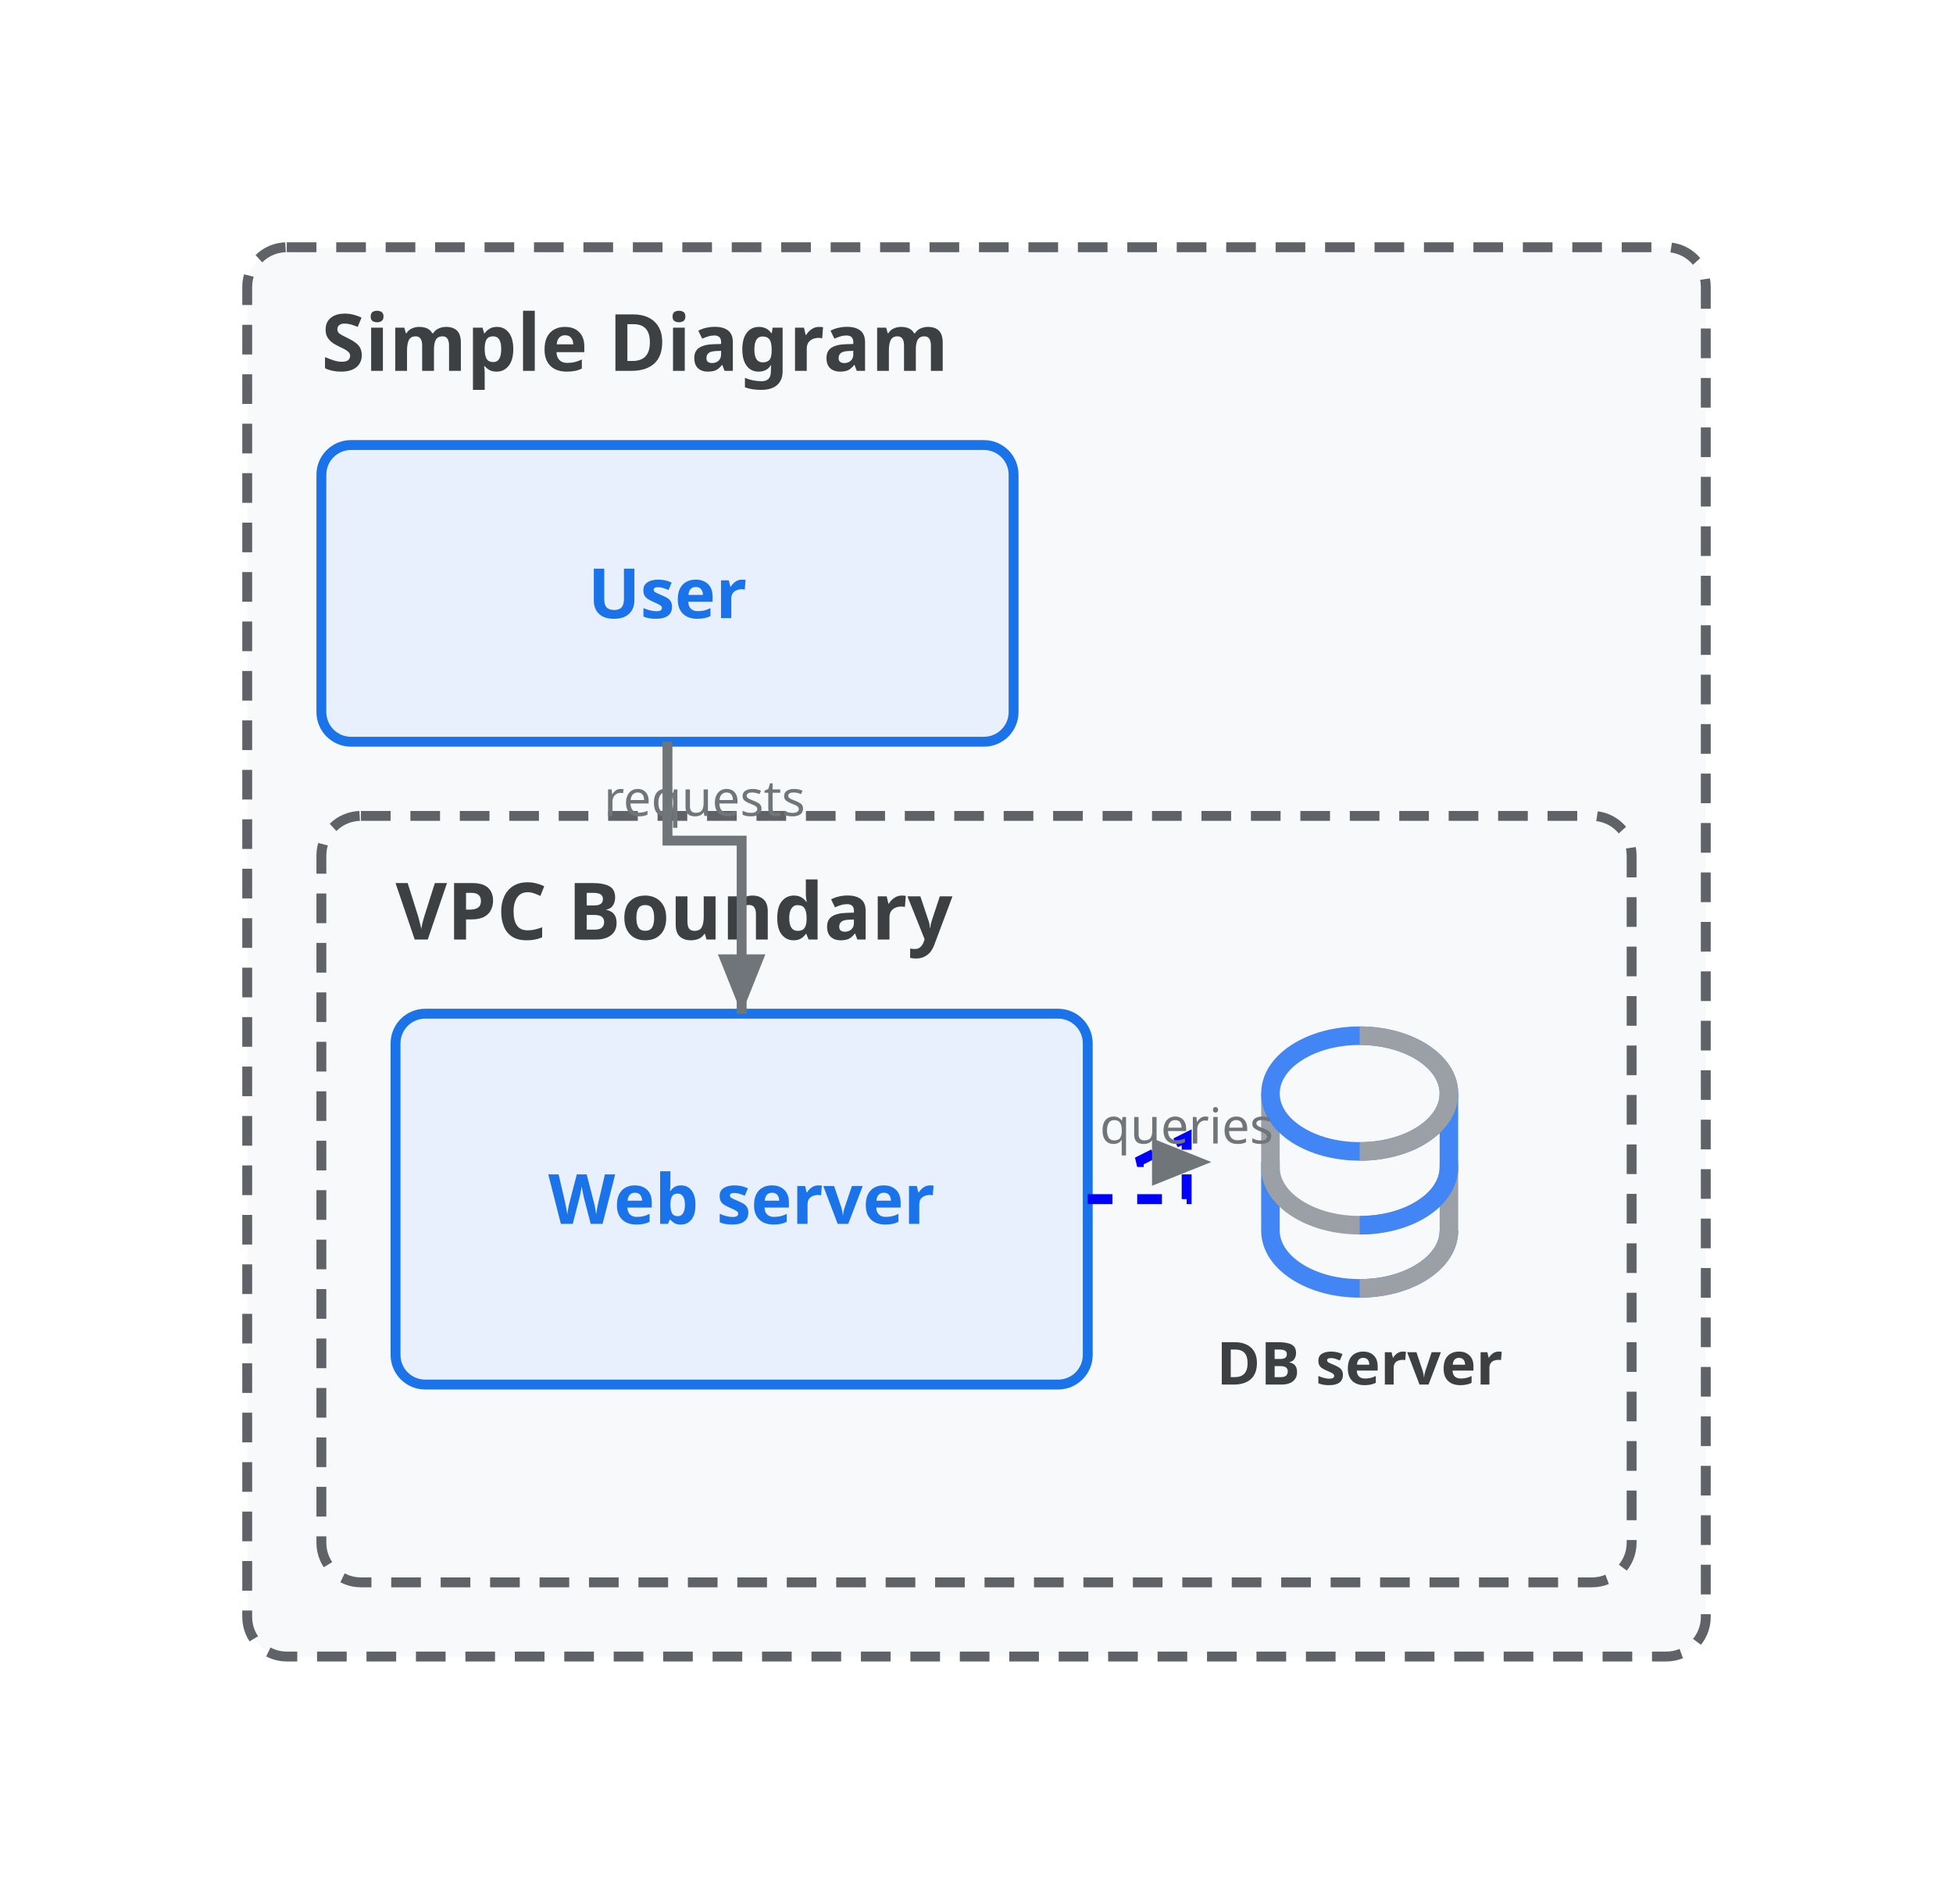
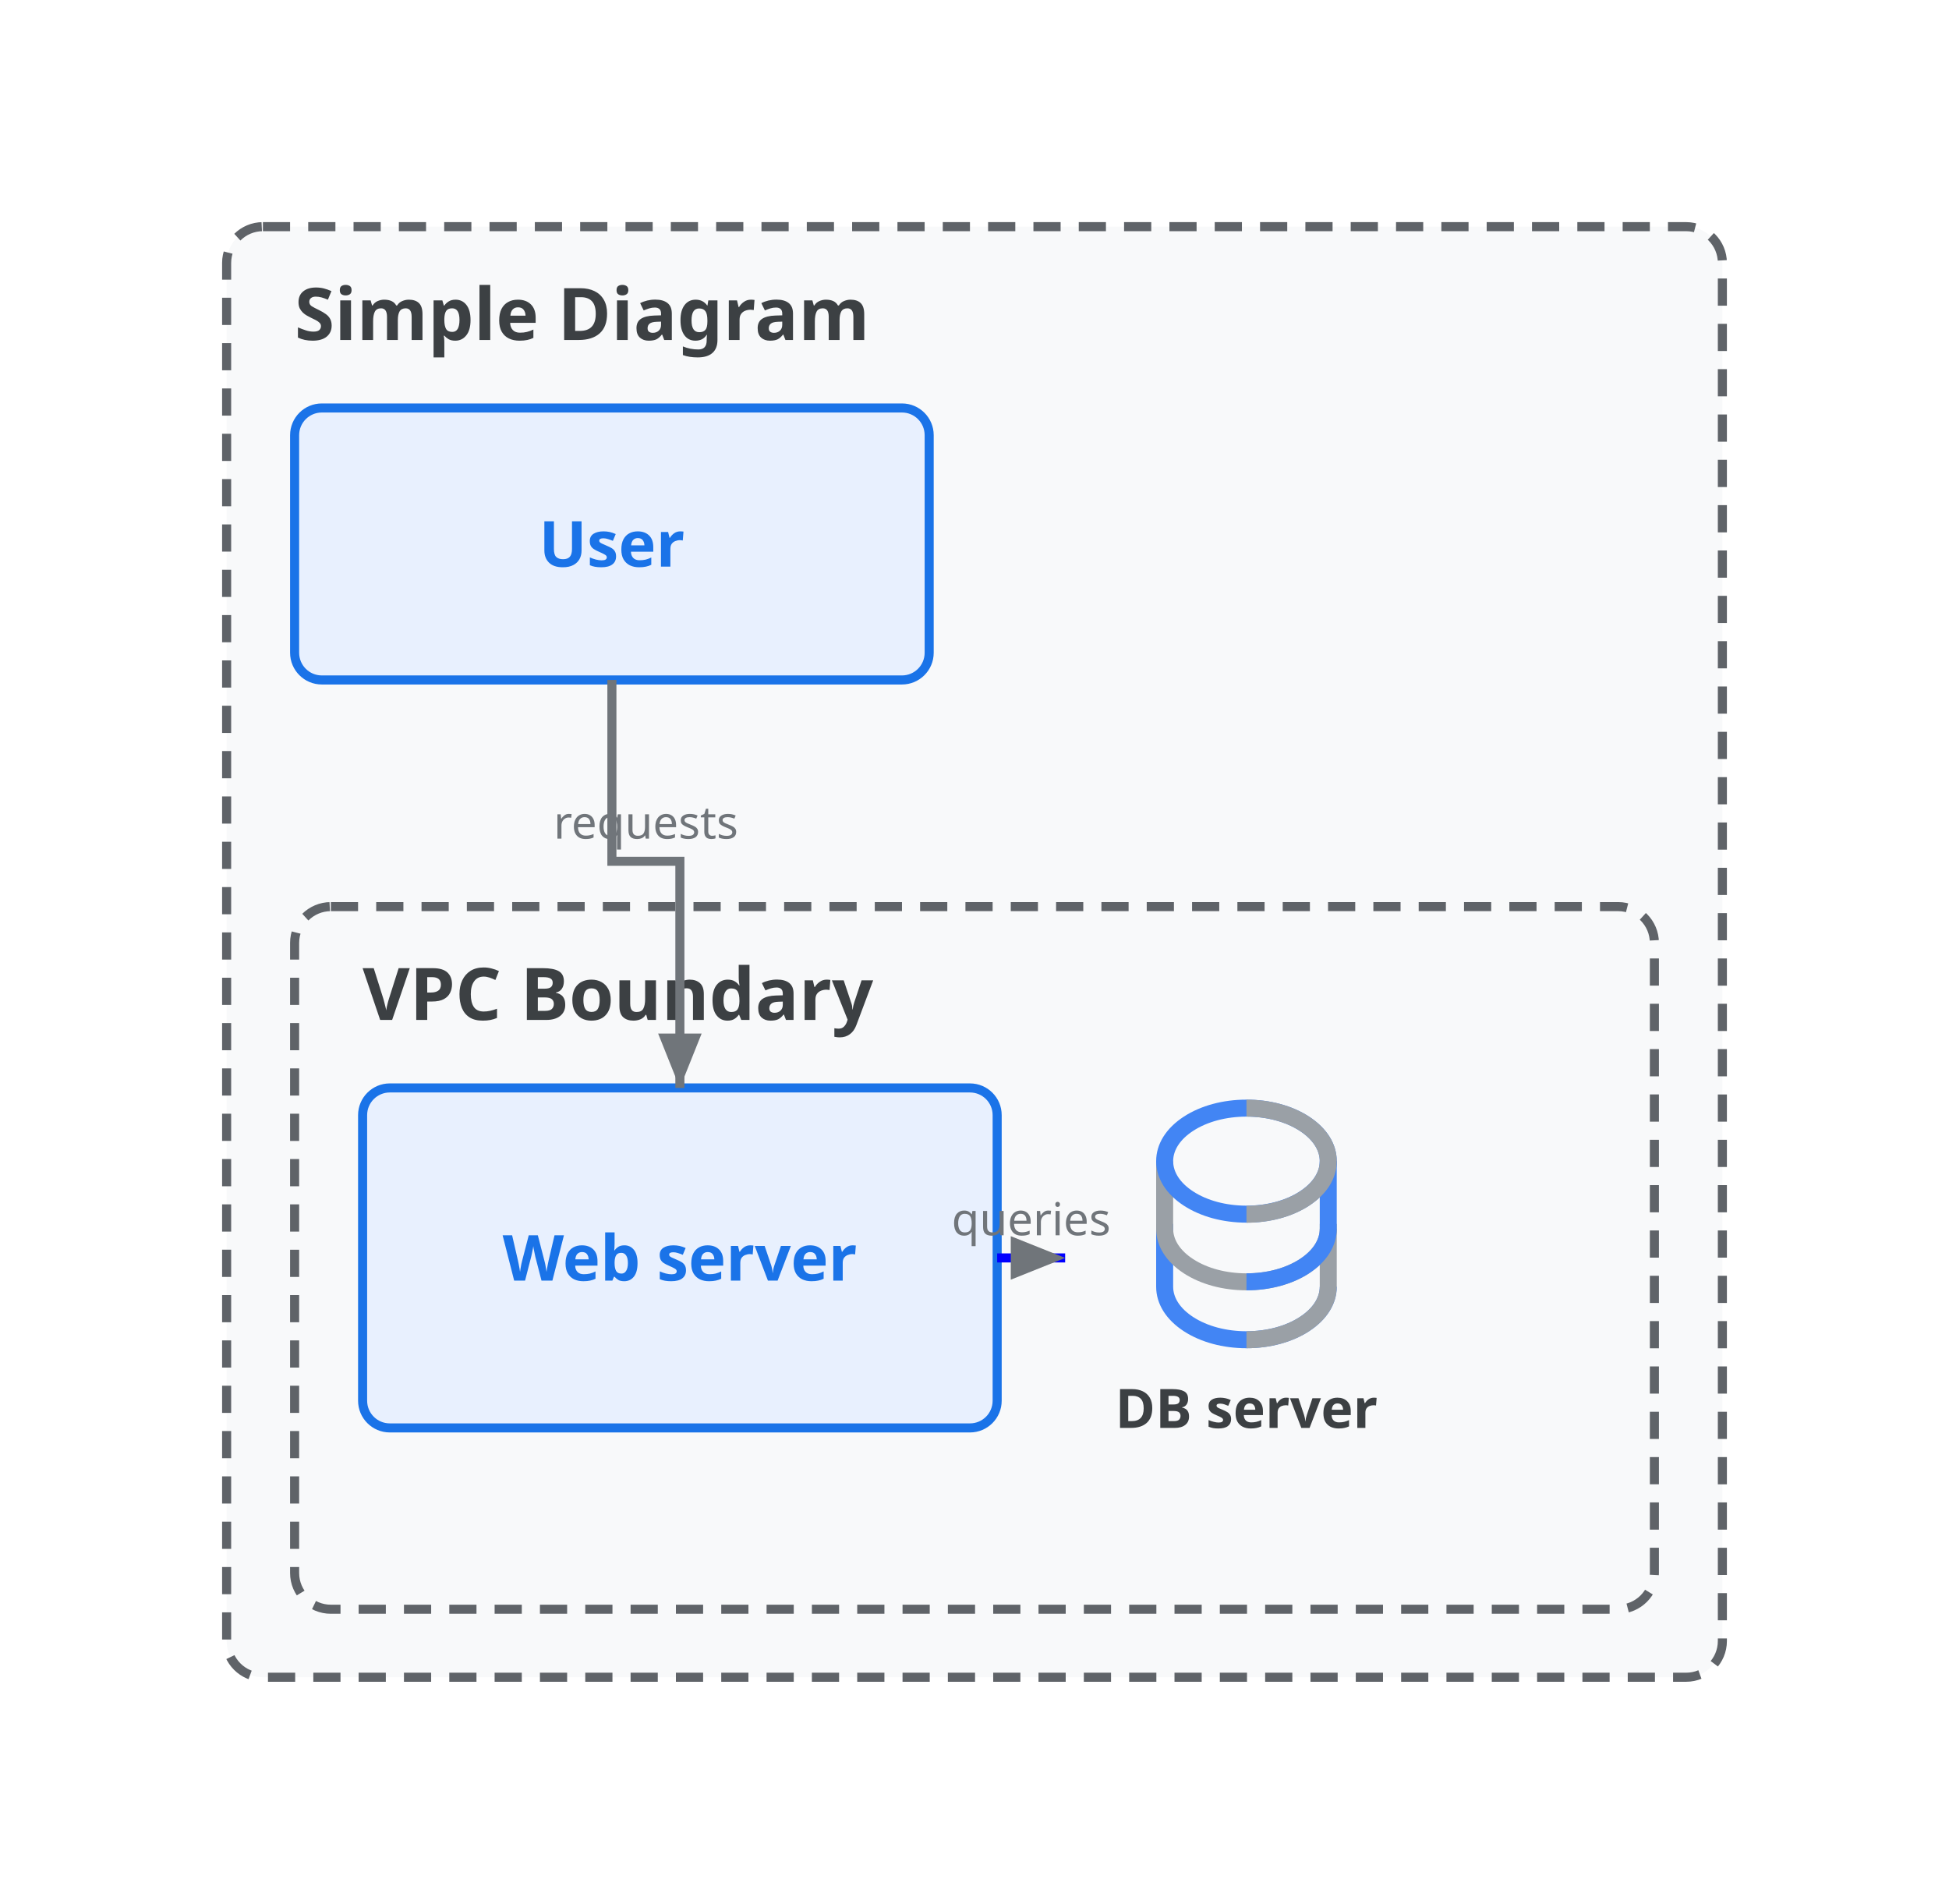
- <svg xmlns="http://www.w3.org/2000/svg" width="395" height="385">
+ <svg xmlns="http://www.w3.org/2000/svg" width="430" height="420">
  <defs>
    <marker id="arrow" viewBox="0 0 10 10" refX="10" refY="5" markerWidth="6" markerHeight="6" orient="auto-start-reverse">
      <path d="M 0 1 L 10 5 L 0 9 z" fill="#70757A" />
    </marker>
  </defs>
-   <rect x="50" y="50" width="295" height="285" fill="#F8F9FA" stroke="#5F6368" stroke-width="2" stroke-dasharray="6,4" rx="8" />
+   <rect x="50" y="50" width="330" height="320" fill="#F8F9FA" stroke="#5F6368" stroke-width="2" stroke-dasharray="6,4" rx="8" />
  <text x="65" y="75" font-family="sans-serif" font-size="16" fill="#3C4043" font-weight="bold" text-anchor="start">
    <tspan x="65" dy="0">Simple Diagram</tspan>
  </text>
  <rect x="65" y="90" width="140" height="60" fill="#E8F0FE" stroke="#1A73E8" stroke-width="2" rx="6" />
  <text x="135.0" y="125.0" font-family="sans-serif" font-size="14" fill="#1A73E8" font-weight="bold" text-anchor="middle">
    <tspan x="135.0" dy="0">User</tspan>
  </text>
-   <rect x="65" y="165" width="265" height="155" fill="#F8F9FA" stroke="#5F6368" stroke-width="2" stroke-dasharray="6,4" rx="8" />
-   <text x="80" y="190" font-family="sans-serif" font-size="16" fill="#3C4043" font-weight="bold" text-anchor="start">
+   <rect x="65" y="200" width="300" height="155" fill="#F8F9FA" stroke="#5F6368" stroke-width="2" stroke-dasharray="6,4" rx="8" />
+   <text x="80" y="225" font-family="sans-serif" font-size="16" fill="#3C4043" font-weight="bold" text-anchor="start">
    <tspan x="80" dy="0">VPC Boundary</tspan>
  </text>
-   <rect x="80" y="205" width="140" height="75" fill="#E8F0FE" stroke="#1A73E8" stroke-width="2" rx="6" />
-   <text x="150.0" y="247.5" font-family="sans-serif" font-size="14" fill="#1A73E8" font-weight="bold" text-anchor="middle">
+   <rect x="80" y="240" width="140" height="75" fill="#E8F0FE" stroke="#1A73E8" stroke-width="2" rx="6" />
+   <text x="150.0" y="282.5" font-family="sans-serif" font-size="14" fill="#1A73E8" font-weight="bold" text-anchor="middle">
    <tspan x="150.0" dy="0">Web server</tspan>
  </text>
-   <svg x="245.0" y="205" width="60" height="60" viewBox="0 0 512 512">
+   <svg x="245.0" y="240" width="60" height="60" viewBox="0 0 512 512">
    <defs>
      <style>
      .st0 {
        fill: none;
      }

      .st1 {
        fill: #4285f4;
      }

      .st2 {
        fill: #9aa0a6;
      }
    </style>
    </defs>
    <g id="bounding_box">
      <rect class="st0" width="512" height="512" />
    </g>
    <g id="art">
      <path class="st1" d="M256,490c-44.2,0-85.9-11.3-117.6-31.8-33.8-21.9-52.4-51.7-52.4-84v-118.2h32v118.2c0,21,13.4,41.3,37.8,57.1,26.5,17.2,62.1,26.7,100.2,26.7s73.7-9.5,100.2-26.7c24.4-15.8,37.8-36.1,37.8-57.1h32c0,32.3-18.6,62.1-52.4,84-31.6,20.5-73.4,31.8-117.6,31.8Z" />
      <path class="st2" d="M256,381c-44.2,0-85.9-11.3-117.6-31.8-33.8-21.9-52.4-51.7-52.4-84v-127.3h32v127.3c0,21,13.4,41.3,37.8,57.1,26.5,17.2,62.1,26.7,100.2,26.7s73.7-9.5,100.2-26.7c24.4-15.8,37.8-36.1,37.8-57.1h32c0,32.3-18.6,62.1-52.4,84-31.6,20.5-73.4,31.8-117.6,31.8Z" />
      <path class="st2" d="M256,490v-32c38.1,0,73.7-9.5,100.2-26.7,24.4-15.8,37.8-36.1,37.8-57.2v-118.1h32v118.1c0,32.3-18.6,62.1-52.4,84.1-31.6,20.5-73.4,31.8-117.6,31.8h0Z" />
      <path class="st1" d="M256,381v-32c38.1,0,73.7-9.5,100.2-26.7,24.4-15.8,37.8-36.1,37.8-57.2v-127.2h32v127.2c0,32.3-18.6,62.1-52.4,84.1-31.6,20.5-73.4,31.8-117.6,31.8h0Z" />
      <path class="st1" d="M256,253.6c-44.2,0-85.9-11.3-117.6-31.8-33.8-21.9-52.4-51.7-52.4-84s18.6-62.1,52.4-84c31.6-20.5,73.4-31.8,117.6-31.8s86,11.3,117.6,31.8c33.8,21.9,52.4,51.7,52.4,84s-18.6,62.1-52.4,84c-31.6,20.5-73.4,31.8-117.6,31.8ZM256,54c-38.1,0-73.7,9.5-100.2,26.7-24.4,15.8-37.8,36.1-37.8,57.1s13.4,41.3,37.8,57.1c26.5,17.2,62.1,26.7,100.2,26.7s73.7-9.5,100.2-26.7c24.4-15.8,37.8-36.1,37.8-57.1s-13.4-41.3-37.8-57.1c-26.5-17.2-62.1-26.7-100.2-26.7Z" />
      <path class="st2" d="M256,253.8v-32c38.1,0,73.7-9.5,100.2-26.7,24.4-15.8,37.8-36.2,37.8-57.2s-13.4-41.4-37.8-57.2c-26.5-17.2-62.1-26.7-100.2-26.7v-32c44.2,0,86,11.3,117.6,31.8,33.8,21.9,52.4,51.8,52.4,84.1s-18.6,62.1-52.4,84.1c-31.6,20.5-73.4,31.8-117.6,31.8h0Z" />
    </g>
  </svg>
-   <text x="275.0" y="280" font-family="sans-serif" font-size="12" fill="#3C4043" font-weight="bold" text-anchor="middle">
+   <text x="275.0" y="315" font-family="sans-serif" font-size="12" fill="#3C4043" font-weight="bold" text-anchor="middle">
    <tspan x="275.0" dy="0">DB server</tspan>
  </text>
-   <path d="M 135.0 150 L 135.0 170 L 150 170 L 150.0 205" fill="none" stroke="#70757A" stroke-width="2" marker-end="url(#arrow)" />
-   <text x="142.5" y="165.0" font-family="sans-serif" font-size="10" fill="#70757A" text-anchor="middle">
+   <path d="M 220 277.5 L 235 277.5" fill="none" stroke="blue" stroke-width="2" marker-end="url(#arrow)" stroke-dasharray="5,5" />
+   <text x="227.5" y="272.5" font-family="sans-serif" font-size="10" fill="#70757A" text-anchor="middle">
+                             queries
+                         </text>
+   <path d="M 135.0 150 L 135.0 190 L 150.0 190 L 150.0 240" fill="none" stroke="#70757A" stroke-width="2" marker-end="url(#arrow)" />
+   <text x="142.5" y="185.0" font-family="sans-serif" font-size="10" fill="#70757A" text-anchor="middle">
                            requests
                        </text>
-   <path d="M 220 242.5 L 240 242.5 L 240 230 L 230 235.0 L 245.0 235.0" fill="none" stroke="blue" stroke-width="2" marker-end="url(#arrow)" stroke-dasharray="5,5" />
-   <text x="240.0" y="231.25" font-family="sans-serif" font-size="10" fill="#70757A" text-anchor="middle">
-                             queries
-                         </text>
</svg>
